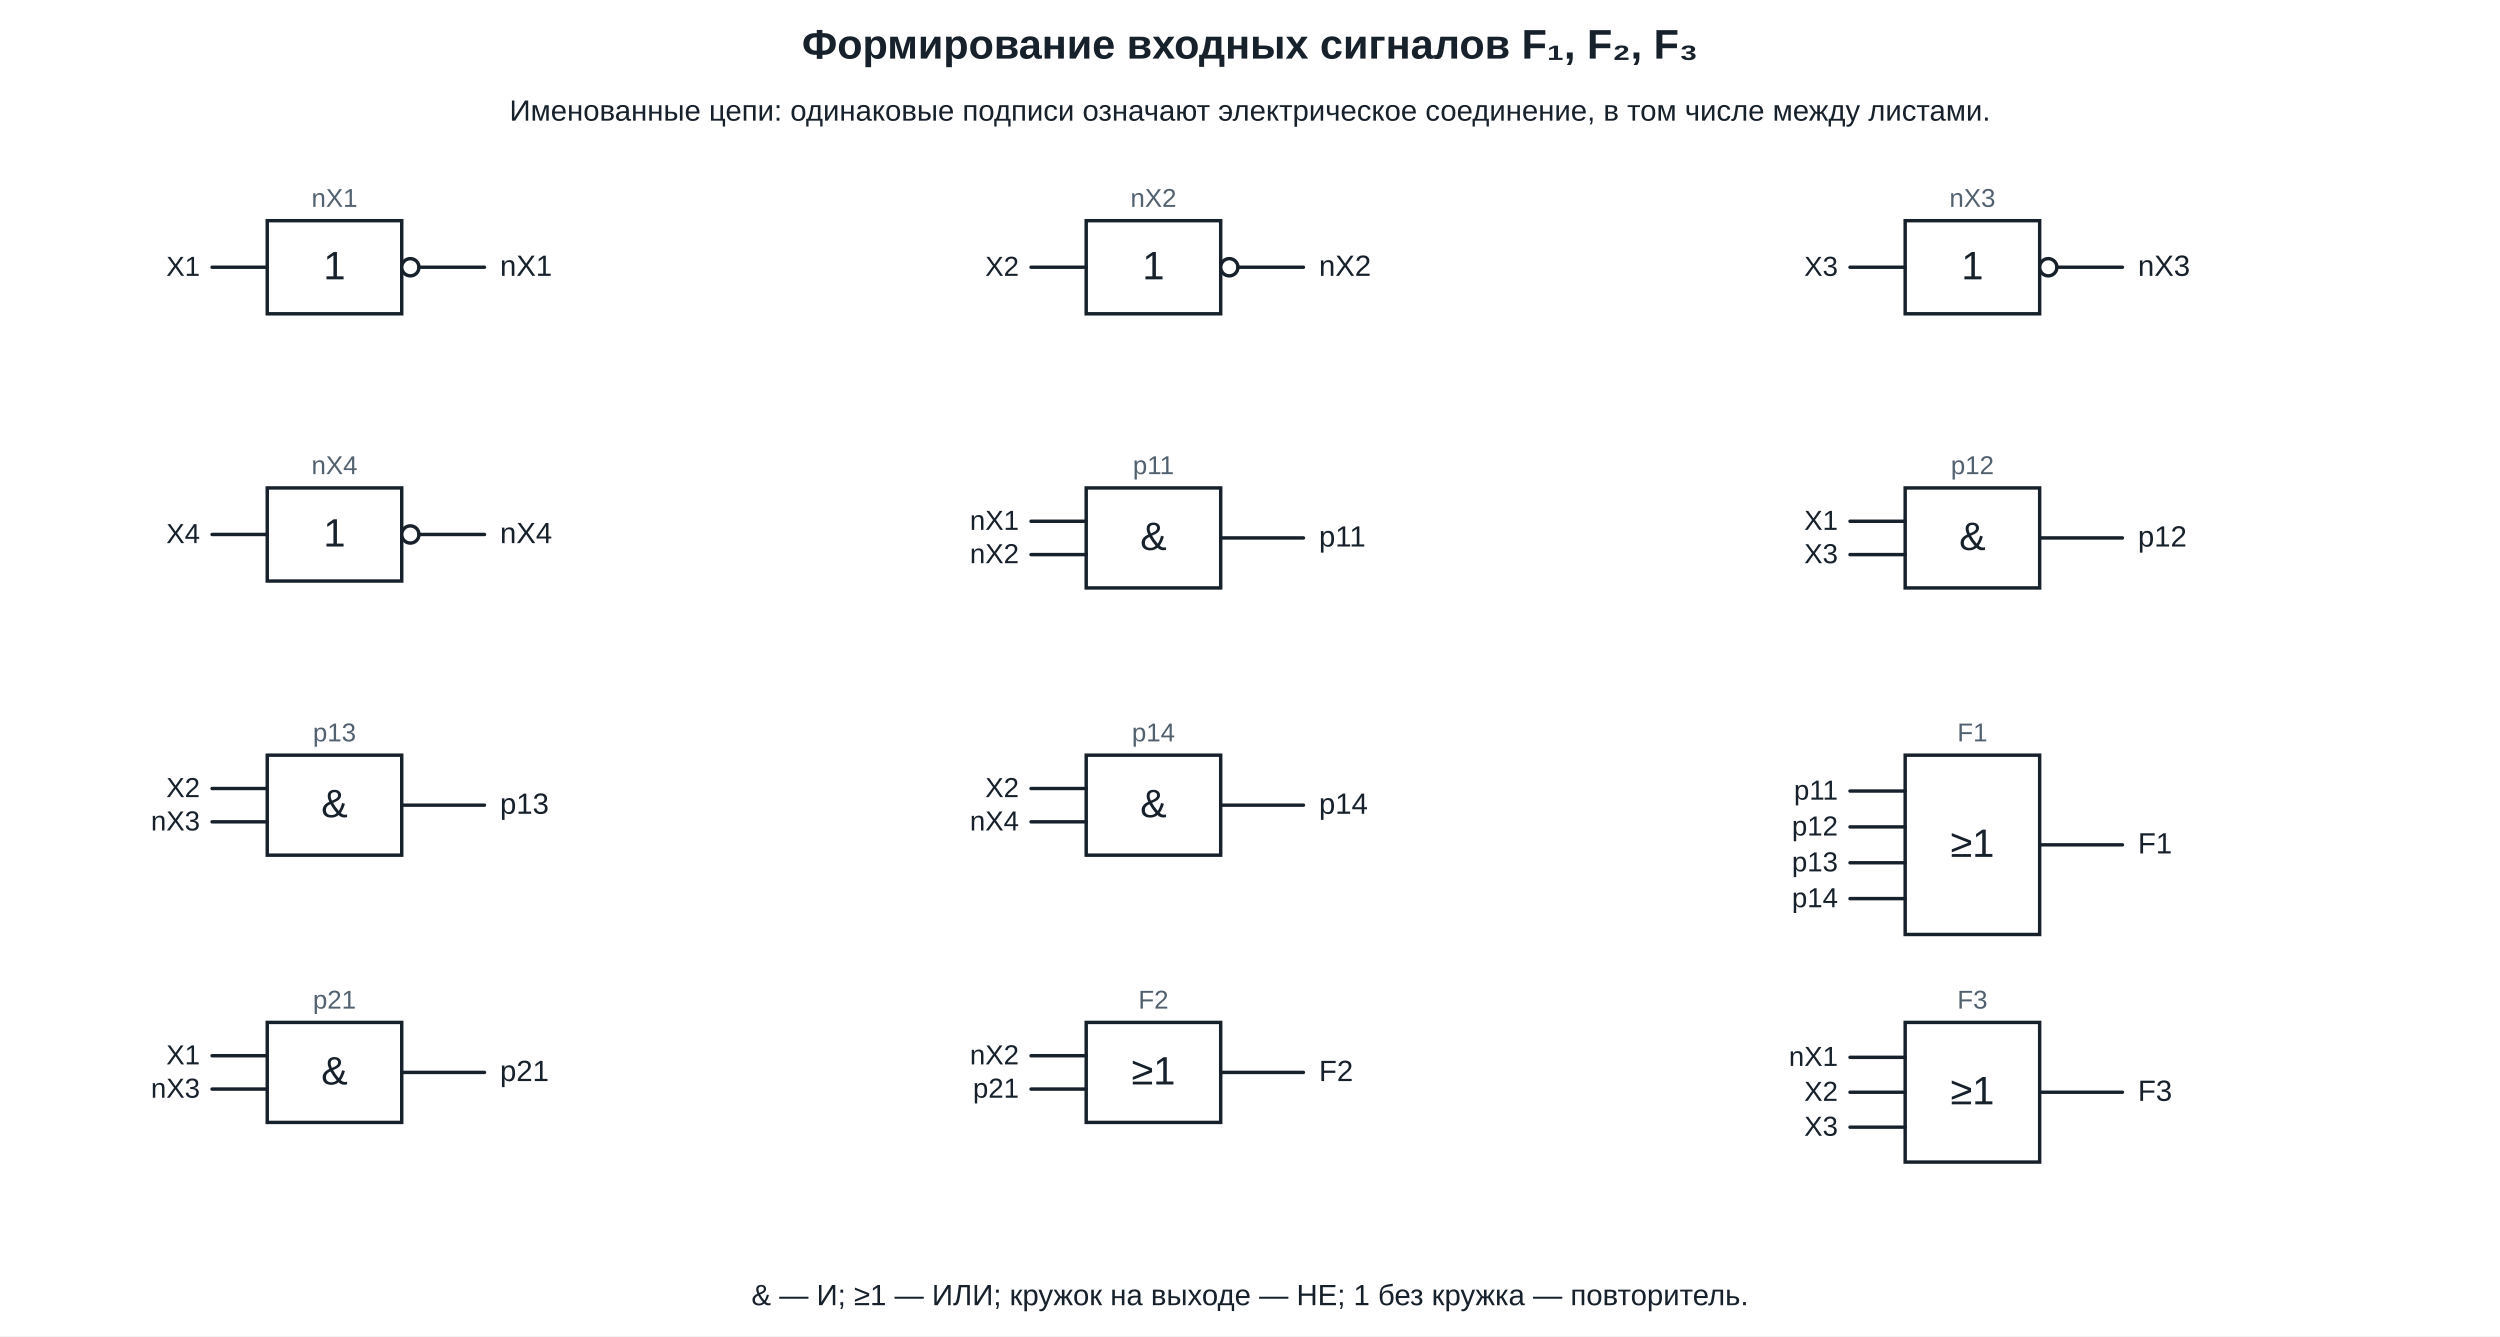
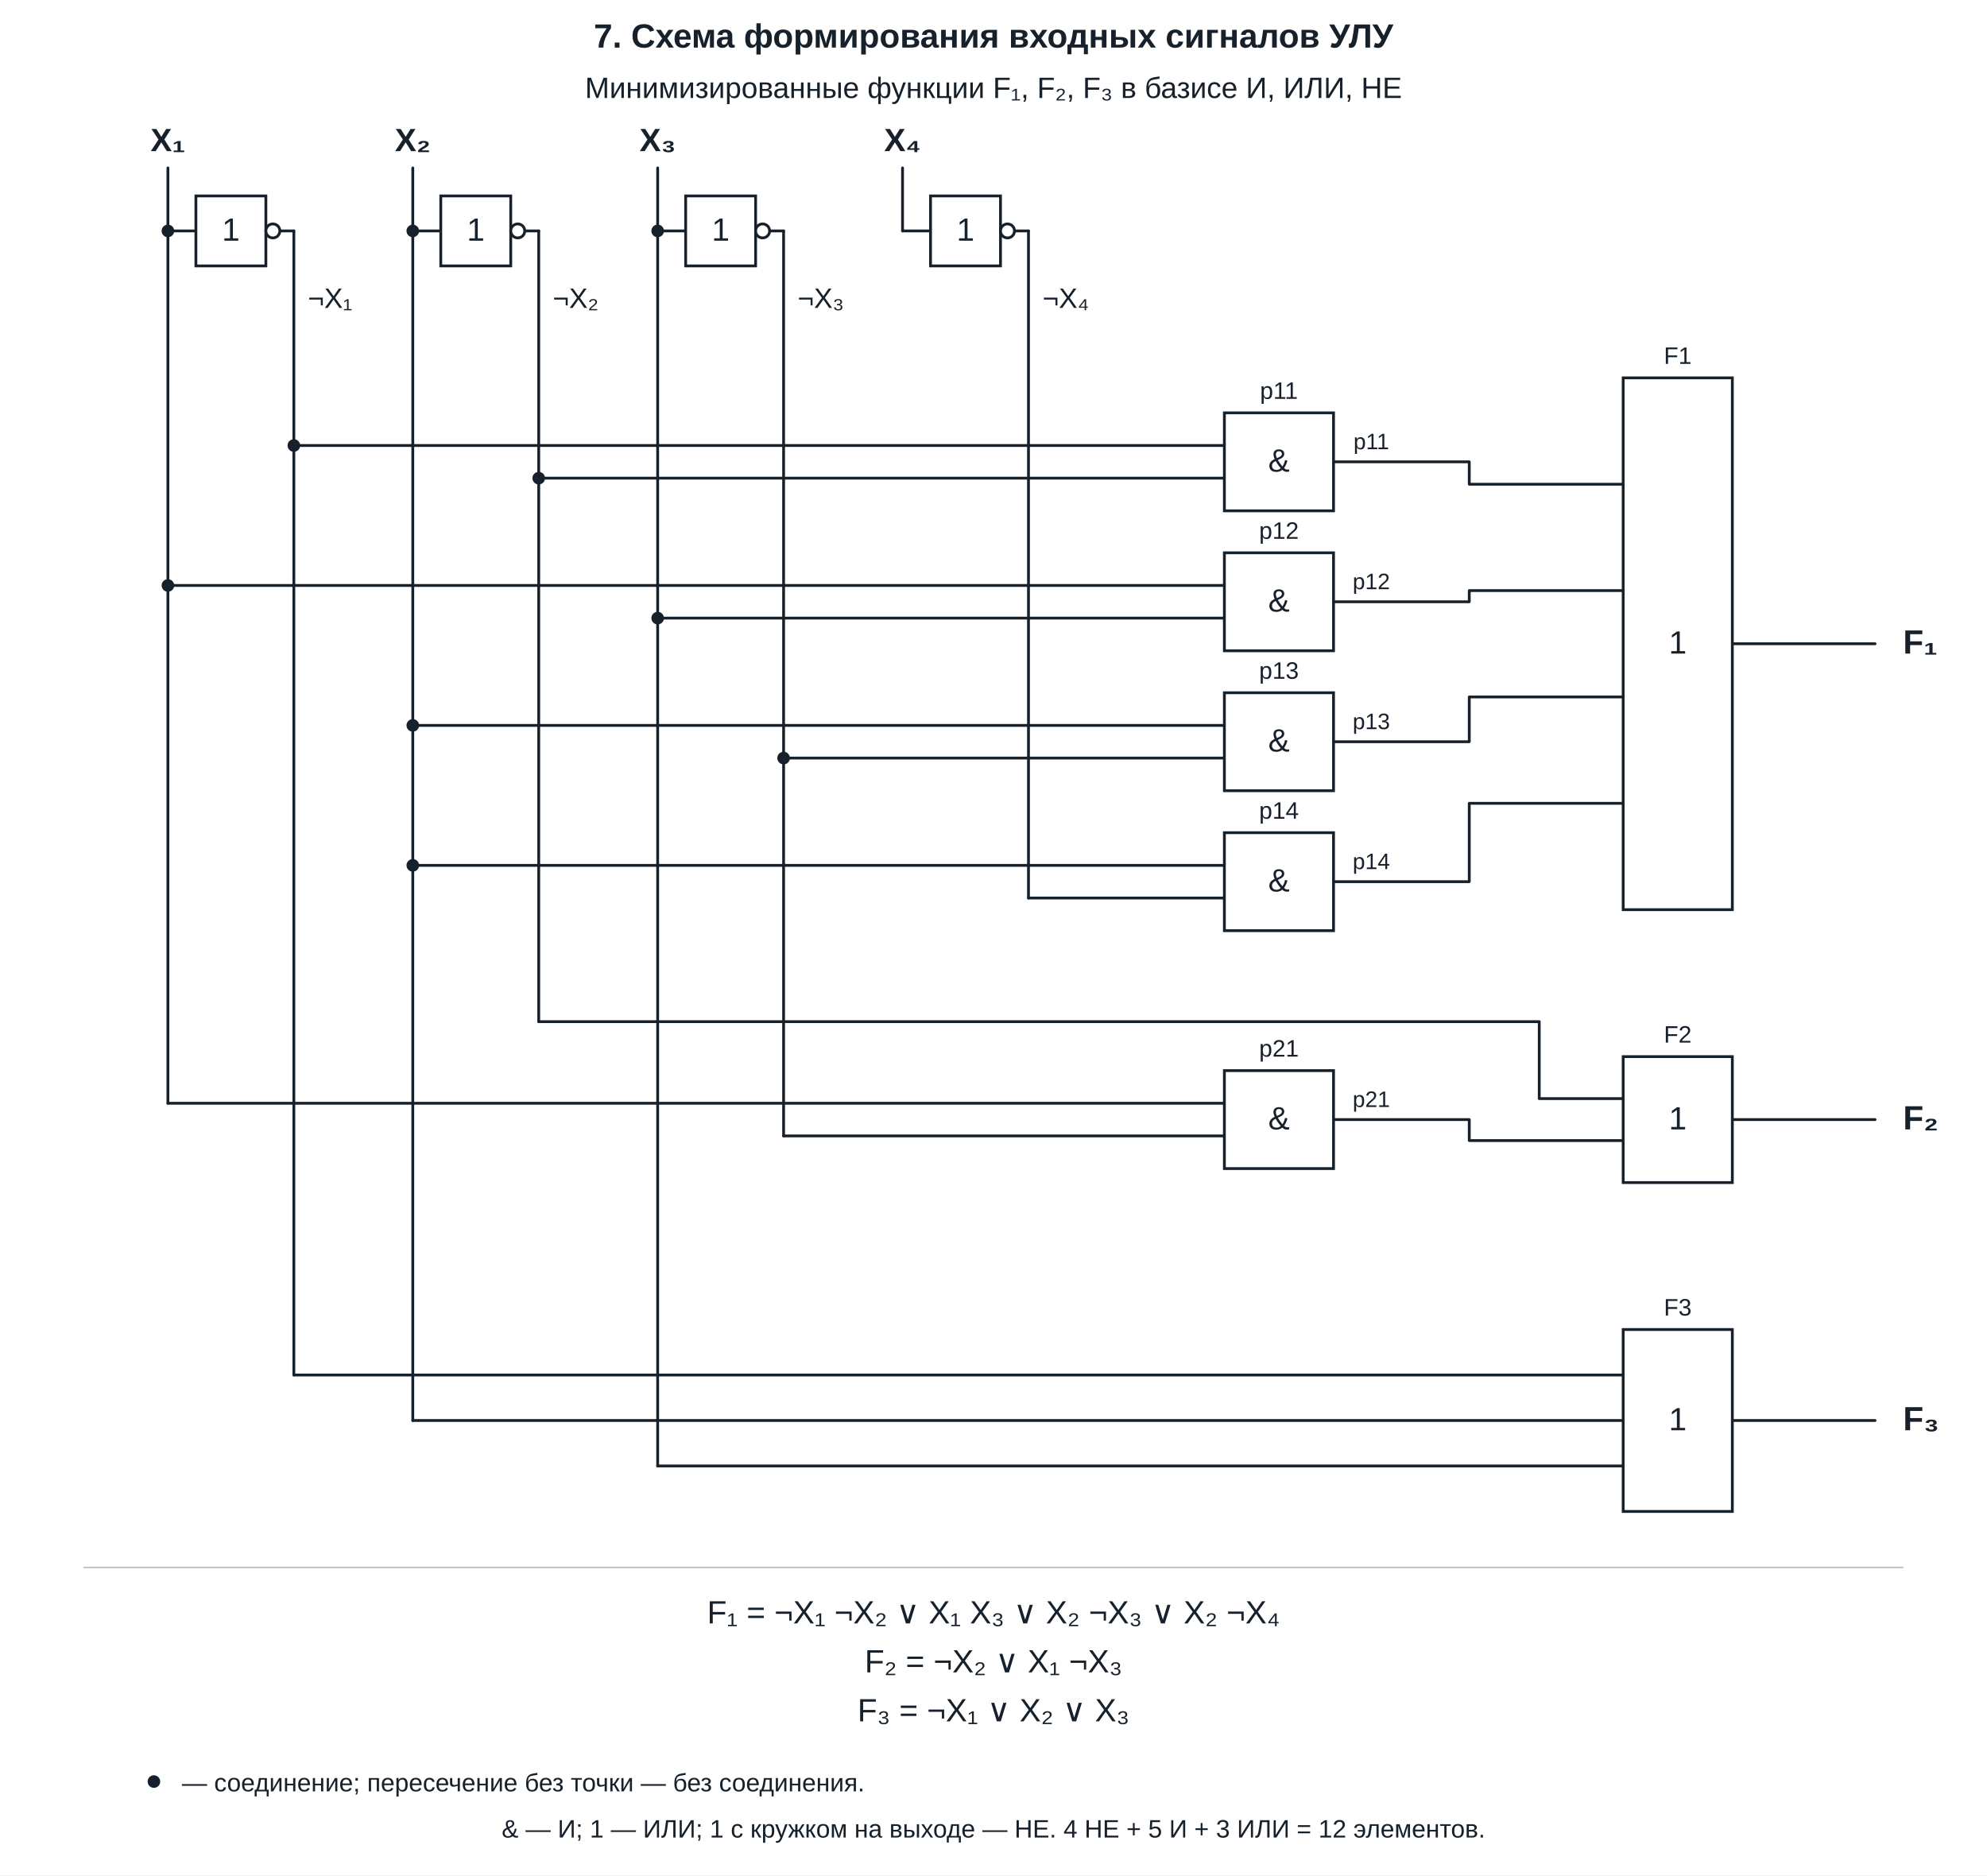
- <svg xmlns="http://www.w3.org/2000/svg" width="1450" height="775" viewBox="0 0 1450 775">
+ <svg xmlns="http://www.w3.org/2000/svg" width="1420" height="1340" viewBox="0 0 1420 1340">
  <defs>
    <marker id="arrow" viewBox="0 0 10 10" refX="9" refY="5" markerWidth="7" markerHeight="7" orient="auto">
      <path d="M0 0 L10 5 L0 10 Z" fill="#17212b" />
    </marker>
  </defs>
-   <rect width="1450" height="775" fill="white" />
+   <rect width="1420" height="1340" fill="white" />
  <style>text{font-family:Arial,sans-serif;fill:#17212b} .wire{fill:none;stroke:#17212b;stroke-width:2;stroke-linecap:round;stroke-linejoin:round}</style>
-   <text x="725.0" y="34" font-size="24" text-anchor="middle" font-weight="bold">Формирование входных сигналов F₁, F₂, F₃</text>
-   <text x="725" y="70" font-size="17" text-anchor="middle">Именованные цепи: одинаковые подписи означают электрическое соединение, в том числе между листами.</text>
-   <rect x="155" y="128" width="78" height="54" rx="0" fill="white" stroke="#17212b" stroke-width="2" />
-   <text x="194" y="162.0" font-size="23" text-anchor="middle">1</text>
-   <path class="wire" d="M123 155.0 H155" style="stroke:#17212b;stroke-width:2" />
-   <text x="116" y="160.0" font-size="16" text-anchor="end">X1</text>
-   <circle cx="238" cy="155.0" r="5" fill="white" stroke="#17212b" stroke-width="2" />
-   <path class="wire" d="M243 155.0 H281" style="stroke:#17212b;stroke-width:2" />
-   <text x="290" y="160.0" font-size="17" text-anchor="start">nX1</text>
-   <text x="194" y="120" font-size="15" text-anchor="middle" style="fill:#52616f">nX1</text>
-   <rect x="630" y="128" width="78" height="54" rx="0" fill="white" stroke="#17212b" stroke-width="2" />
-   <text x="669" y="162.0" font-size="23" text-anchor="middle">1</text>
-   <path class="wire" d="M598 155.0 H630" style="stroke:#17212b;stroke-width:2" />
-   <text x="591" y="160.0" font-size="16" text-anchor="end">X2</text>
-   <circle cx="713" cy="155.0" r="5" fill="white" stroke="#17212b" stroke-width="2" />
-   <path class="wire" d="M718 155.0 H756" style="stroke:#17212b;stroke-width:2" />
-   <text x="765" y="160.0" font-size="17" text-anchor="start">nX2</text>
-   <text x="669" y="120" font-size="15" text-anchor="middle" style="fill:#52616f">nX2</text>
-   <rect x="1105" y="128" width="78" height="54" rx="0" fill="white" stroke="#17212b" stroke-width="2" />
-   <text x="1144" y="162.0" font-size="23" text-anchor="middle">1</text>
-   <path class="wire" d="M1073 155.0 H1105" style="stroke:#17212b;stroke-width:2" />
-   <text x="1066" y="160.0" font-size="16" text-anchor="end">X3</text>
-   <circle cx="1188" cy="155.0" r="5" fill="white" stroke="#17212b" stroke-width="2" />
-   <path class="wire" d="M1193 155.0 H1231" style="stroke:#17212b;stroke-width:2" />
-   <text x="1240" y="160.0" font-size="17" text-anchor="start">nX3</text>
-   <text x="1144" y="120" font-size="15" text-anchor="middle" style="fill:#52616f">nX3</text>
-   <rect x="155" y="283" width="78" height="54" rx="0" fill="white" stroke="#17212b" stroke-width="2" />
-   <text x="194" y="317.0" font-size="23" text-anchor="middle">1</text>
-   <path class="wire" d="M123 310.0 H155" style="stroke:#17212b;stroke-width:2" />
-   <text x="116" y="315.0" font-size="16" text-anchor="end">X4</text>
-   <circle cx="238" cy="310.0" r="5" fill="white" stroke="#17212b" stroke-width="2" />
-   <path class="wire" d="M243 310.0 H281" style="stroke:#17212b;stroke-width:2" />
-   <text x="290" y="315.0" font-size="17" text-anchor="start">nX4</text>
-   <text x="194" y="275" font-size="15" text-anchor="middle" style="fill:#52616f">nX4</text>
-   <rect x="630" y="283" width="78" height="58" rx="0" fill="white" stroke="#17212b" stroke-width="2" />
-   <text x="669" y="319.0" font-size="23" text-anchor="middle">&amp;</text>
-   <path class="wire" d="M598 302.333 H630" style="stroke:#17212b;stroke-width:2" />
-   <text x="591" y="307.333" font-size="16" text-anchor="end">nX1</text>
-   <path class="wire" d="M598 321.667 H630" style="stroke:#17212b;stroke-width:2" />
-   <text x="591" y="326.667" font-size="16" text-anchor="end">nX2</text>
-   <path class="wire" d="M708 312.0 H756" style="stroke:#17212b;stroke-width:2" />
-   <text x="765" y="317.0" font-size="17" text-anchor="start">p11</text>
-   <text x="669" y="275" font-size="15" text-anchor="middle" style="fill:#52616f">p11</text>
-   <rect x="1105" y="283" width="78" height="58" rx="0" fill="white" stroke="#17212b" stroke-width="2" />
-   <text x="1144" y="319.0" font-size="23" text-anchor="middle">&amp;</text>
-   <path class="wire" d="M1073 302.333 H1105" style="stroke:#17212b;stroke-width:2" />
-   <text x="1066" y="307.333" font-size="16" text-anchor="end">X1</text>
-   <path class="wire" d="M1073 321.667 H1105" style="stroke:#17212b;stroke-width:2" />
-   <text x="1066" y="326.667" font-size="16" text-anchor="end">X3</text>
-   <path class="wire" d="M1183 312.0 H1231" style="stroke:#17212b;stroke-width:2" />
-   <text x="1240" y="317.0" font-size="17" text-anchor="start">p12</text>
-   <text x="1144" y="275" font-size="15" text-anchor="middle" style="fill:#52616f">p12</text>
-   <rect x="155" y="438" width="78" height="58" rx="0" fill="white" stroke="#17212b" stroke-width="2" />
-   <text x="194" y="474.0" font-size="23" text-anchor="middle">&amp;</text>
-   <path class="wire" d="M123 457.333 H155" style="stroke:#17212b;stroke-width:2" />
-   <text x="116" y="462.333" font-size="16" text-anchor="end">X2</text>
-   <path class="wire" d="M123 476.667 H155" style="stroke:#17212b;stroke-width:2" />
-   <text x="116" y="481.667" font-size="16" text-anchor="end">nX3</text>
-   <path class="wire" d="M233 467.0 H281" style="stroke:#17212b;stroke-width:2" />
-   <text x="290" y="472.0" font-size="17" text-anchor="start">p13</text>
-   <text x="194" y="430" font-size="15" text-anchor="middle" style="fill:#52616f">p13</text>
-   <rect x="630" y="438" width="78" height="58" rx="0" fill="white" stroke="#17212b" stroke-width="2" />
-   <text x="669" y="474.0" font-size="23" text-anchor="middle">&amp;</text>
-   <path class="wire" d="M598 457.333 H630" style="stroke:#17212b;stroke-width:2" />
-   <text x="591" y="462.333" font-size="16" text-anchor="end">X2</text>
-   <path class="wire" d="M598 476.667 H630" style="stroke:#17212b;stroke-width:2" />
-   <text x="591" y="481.667" font-size="16" text-anchor="end">nX4</text>
-   <path class="wire" d="M708 467.0 H756" style="stroke:#17212b;stroke-width:2" />
-   <text x="765" y="472.0" font-size="17" text-anchor="start">p14</text>
-   <text x="669" y="430" font-size="15" text-anchor="middle" style="fill:#52616f">p14</text>
-   <rect x="1105" y="438" width="78" height="104" rx="0" fill="white" stroke="#17212b" stroke-width="2" />
-   <text x="1144" y="497.0" font-size="23" text-anchor="middle">≥1</text>
-   <path class="wire" d="M1073 458.8 H1105" style="stroke:#17212b;stroke-width:2" />
-   <text x="1066" y="463.8" font-size="16" text-anchor="end">p11</text>
-   <path class="wire" d="M1073 479.6 H1105" style="stroke:#17212b;stroke-width:2" />
-   <text x="1066" y="484.6" font-size="16" text-anchor="end">p12</text>
-   <path class="wire" d="M1073 500.4 H1105" style="stroke:#17212b;stroke-width:2" />
-   <text x="1066" y="505.4" font-size="16" text-anchor="end">p13</text>
-   <path class="wire" d="M1073 521.2 H1105" style="stroke:#17212b;stroke-width:2" />
-   <text x="1066" y="526.2" font-size="16" text-anchor="end">p14</text>
-   <path class="wire" d="M1183 490.0 H1231" style="stroke:#17212b;stroke-width:2" />
-   <text x="1240" y="495.0" font-size="17" text-anchor="start">F1</text>
-   <text x="1144" y="430" font-size="15" text-anchor="middle" style="fill:#52616f">F1</text>
-   <rect x="155" y="593" width="78" height="58" rx="0" fill="white" stroke="#17212b" stroke-width="2" />
-   <text x="194" y="629.0" font-size="23" text-anchor="middle">&amp;</text>
-   <path class="wire" d="M123 612.333 H155" style="stroke:#17212b;stroke-width:2" />
-   <text x="116" y="617.333" font-size="16" text-anchor="end">X1</text>
-   <path class="wire" d="M123 631.667 H155" style="stroke:#17212b;stroke-width:2" />
-   <text x="116" y="636.667" font-size="16" text-anchor="end">nX3</text>
-   <path class="wire" d="M233 622.0 H281" style="stroke:#17212b;stroke-width:2" />
-   <text x="290" y="627.0" font-size="17" text-anchor="start">p21</text>
-   <text x="194" y="585" font-size="15" text-anchor="middle" style="fill:#52616f">p21</text>
-   <rect x="630" y="593" width="78" height="58" rx="0" fill="white" stroke="#17212b" stroke-width="2" />
-   <text x="669" y="629.0" font-size="23" text-anchor="middle">≥1</text>
-   <path class="wire" d="M598 612.333 H630" style="stroke:#17212b;stroke-width:2" />
-   <text x="591" y="617.333" font-size="16" text-anchor="end">nX2</text>
-   <path class="wire" d="M598 631.667 H630" style="stroke:#17212b;stroke-width:2" />
-   <text x="591" y="636.667" font-size="16" text-anchor="end">p21</text>
-   <path class="wire" d="M708 622.0 H756" style="stroke:#17212b;stroke-width:2" />
-   <text x="765" y="627.0" font-size="17" text-anchor="start">F2</text>
-   <text x="669" y="585" font-size="15" text-anchor="middle" style="fill:#52616f">F2</text>
-   <rect x="1105" y="593" width="78" height="81" rx="0" fill="white" stroke="#17212b" stroke-width="2" />
-   <text x="1144" y="640.5" font-size="23" text-anchor="middle">≥1</text>
-   <path class="wire" d="M1073 613.25 H1105" style="stroke:#17212b;stroke-width:2" />
-   <text x="1066" y="618.25" font-size="16" text-anchor="end">nX1</text>
-   <path class="wire" d="M1073 633.5 H1105" style="stroke:#17212b;stroke-width:2" />
-   <text x="1066" y="638.5" font-size="16" text-anchor="end">X2</text>
-   <path class="wire" d="M1073 653.75 H1105" style="stroke:#17212b;stroke-width:2" />
-   <text x="1066" y="658.75" font-size="16" text-anchor="end">X3</text>
-   <path class="wire" d="M1183 633.5 H1231" style="stroke:#17212b;stroke-width:2" />
-   <text x="1240" y="638.5" font-size="17" text-anchor="start">F3</text>
-   <text x="1144" y="585" font-size="15" text-anchor="middle" style="fill:#52616f">F3</text>
-   <text x="725" y="757" font-size="17" text-anchor="middle">&amp; — И; ≥1 — ИЛИ; кружок на выходе — НЕ; 1 без кружка — повторитель.</text>
+   <text x="710.0" y="34" font-size="24" text-anchor="middle" font-weight="bold">7. Схема формирования входных сигналов УЛУ</text>
+   <text x="710" y="70" font-size="21" text-anchor="middle">Минимизированные функции F₁, F₂, F₃ в базисе И, ИЛИ, НЕ</text>
+   <g data-net="X1">
+     <path class="wire" d="M120 165 L140 165.0" style="stroke:#17212b;stroke-width:2" />
+   </g>
+   <g data-net="nX1">
+     <path class="wire" d="M200 165.0 L210 165" style="stroke:#17212b;stroke-width:2" />
+   </g>
+   <text x="120" y="108" font-size="23" text-anchor="middle" font-weight="bold">X₁</text>
+   <text x="220" y="220" font-size="20" text-anchor="start">¬X₁</text>
+   <g data-net="X2">
+     <path class="wire" d="M295 165 L315 165.0" style="stroke:#17212b;stroke-width:2" />
+   </g>
+   <g data-net="nX2">
+     <path class="wire" d="M375 165.0 L385 165" style="stroke:#17212b;stroke-width:2" />
+   </g>
+   <text x="295" y="108" font-size="23" text-anchor="middle" font-weight="bold">X₂</text>
+   <text x="395" y="220" font-size="20" text-anchor="start">¬X₂</text>
+   <g data-net="X3">
+     <path class="wire" d="M470 165 L490 165.0" style="stroke:#17212b;stroke-width:2" />
+   </g>
+   <g data-net="nX3">
+     <path class="wire" d="M550 165.0 L560 165" style="stroke:#17212b;stroke-width:2" />
+   </g>
+   <text x="470" y="108" font-size="23" text-anchor="middle" font-weight="bold">X₃</text>
+   <text x="570" y="220" font-size="20" text-anchor="start">¬X₃</text>
+   <g data-net="X4">
+     <path class="wire" d="M645 165 L665 165.0" style="stroke:#17212b;stroke-width:2" />
+   </g>
+   <g data-net="nX4">
+     <path class="wire" d="M725 165.0 L735 165" style="stroke:#17212b;stroke-width:2" />
+   </g>
+   <text x="645" y="108" font-size="23" text-anchor="middle" font-weight="bold">X₄</text>
+   <text x="745" y="220" font-size="20" text-anchor="start">¬X₄</text>
+   <g data-net="nX1">
+     <path class="wire" d="M210 318.333 L875 318.333" style="stroke:#17212b;stroke-width:2" />
+   </g>
+   <g data-net="nX2">
+     <path class="wire" d="M385 341.667 L875 341.667" style="stroke:#17212b;stroke-width:2" />
+   </g>
+   <g data-net="X1">
+     <path class="wire" d="M120 418.333 L875 418.333" style="stroke:#17212b;stroke-width:2" />
+   </g>
+   <g data-net="X3">
+     <path class="wire" d="M470 441.667 L875 441.667" style="stroke:#17212b;stroke-width:2" />
+   </g>
+   <g data-net="X2">
+     <path class="wire" d="M295 518.333 L875 518.333" style="stroke:#17212b;stroke-width:2" />
+   </g>
+   <g data-net="nX3">
+     <path class="wire" d="M560 541.667 L875 541.667" style="stroke:#17212b;stroke-width:2" />
+   </g>
+   <g data-net="X2">
+     <path class="wire" d="M295 618.333 L875 618.333" style="stroke:#17212b;stroke-width:2" />
+   </g>
+   <g data-net="nX4">
+     <path class="wire" d="M735 641.667 L875 641.667" style="stroke:#17212b;stroke-width:2" />
+   </g>
+   <g data-net="p11">
+     <path class="wire" d="M953 330.0 L1050 330.0 L1050 346.0 L1160 346.0" style="stroke:#17212b;stroke-width:2" />
+   </g>
+   <text x="980" y="321.0" font-size="16" text-anchor="middle">p11</text>
+   <g data-net="p12">
+     <path class="wire" d="M953 430.0 L1050 430.0 L1050 422.0 L1160 422.0" style="stroke:#17212b;stroke-width:2" />
+   </g>
+   <text x="980" y="421.0" font-size="16" text-anchor="middle">p12</text>
+   <g data-net="p13">
+     <path class="wire" d="M953 530.0 L1050 530.0 L1050 498.0 L1160 498.0" style="stroke:#17212b;stroke-width:2" />
+   </g>
+   <text x="980" y="521.0" font-size="16" text-anchor="middle">p13</text>
+   <g data-net="p14">
+     <path class="wire" d="M953 630.0 L1050 630.0 L1050 574.0 L1160 574.0" style="stroke:#17212b;stroke-width:2" />
+   </g>
+   <text x="980" y="621.0" font-size="16" text-anchor="middle">p14</text>
+   <g data-net="X1">
+     <path class="wire" d="M120 788.333 L875 788.333" style="stroke:#17212b;stroke-width:2" />
+   </g>
+   <g data-net="nX3">
+     <path class="wire" d="M560 811.667 L875 811.667" style="stroke:#17212b;stroke-width:2" />
+   </g>
+   <g data-net="nX2">
+     <path class="wire" d="M385 730 L1100 730 L1100 785.0 L1160 785.0" style="stroke:#17212b;stroke-width:2" />
+   </g>
+   <g data-net="p21">
+     <path class="wire" d="M953 800.0 L1050 800.0 L1050 815.0 L1160 815.0" style="stroke:#17212b;stroke-width:2" />
+   </g>
+   <text x="980" y="791.0" font-size="16" text-anchor="middle">p21</text>
+   <g data-net="nX1">
+     <path class="wire" d="M210 982.5 L1160 982.5" style="stroke:#17212b;stroke-width:2" />
+   </g>
+   <g data-net="X2">
+     <path class="wire" d="M295 1015.0 L1160 1015.0" style="stroke:#17212b;stroke-width:2" />
+   </g>
+   <g data-net="X3">
+     <path class="wire" d="M470 1047.5 L1160 1047.5" style="stroke:#17212b;stroke-width:2" />
+   </g>
+   <g data-net="X1">
+     <path class="wire" d="M120 120 L120 788.333" style="stroke:#17212b;stroke-width:2" />
+   </g>
+   <circle cx="120" cy="418.333" r="3.5" fill="#17212b" stroke="#17212b" stroke-width="2" />
+   <circle cx="120" cy="165" r="3.5" fill="#17212b" stroke="#17212b" stroke-width="2" />
+   <g data-net="nX1">
+     <path class="wire" d="M210 165 L210 982.5" style="stroke:#17212b;stroke-width:2" />
+   </g>
+   <circle cx="210" cy="318.333" r="3.5" fill="#17212b" stroke="#17212b" stroke-width="2" />
+   <g data-net="X2">
+     <path class="wire" d="M295 120 L295 1015.0" style="stroke:#17212b;stroke-width:2" />
+   </g>
+   <circle cx="295" cy="618.333" r="3.5" fill="#17212b" stroke="#17212b" stroke-width="2" />
+   <circle cx="295" cy="165" r="3.5" fill="#17212b" stroke="#17212b" stroke-width="2" />
+   <circle cx="295" cy="518.333" r="3.5" fill="#17212b" stroke="#17212b" stroke-width="2" />
+   <g data-net="nX2">
+     <path class="wire" d="M385 165 L385 730" style="stroke:#17212b;stroke-width:2" />
+   </g>
+   <circle cx="385" cy="341.667" r="3.5" fill="#17212b" stroke="#17212b" stroke-width="2" />
+   <g data-net="X3">
+     <path class="wire" d="M470 120 L470 1047.5" style="stroke:#17212b;stroke-width:2" />
+   </g>
+   <circle cx="470" cy="441.667" r="3.5" fill="#17212b" stroke="#17212b" stroke-width="2" />
+   <circle cx="470" cy="165" r="3.5" fill="#17212b" stroke="#17212b" stroke-width="2" />
+   <g data-net="nX3">
+     <path class="wire" d="M560 165 L560 811.667" style="stroke:#17212b;stroke-width:2" />
+   </g>
+   <circle cx="560" cy="541.667" r="3.5" fill="#17212b" stroke="#17212b" stroke-width="2" />
+   <g data-net="X4">
+     <path class="wire" d="M645 120 L645 165" style="stroke:#17212b;stroke-width:2" />
+   </g>
+   <g data-net="nX4">
+     <path class="wire" d="M735 165 L735 641.667" style="stroke:#17212b;stroke-width:2" />
+   </g>
+   <g data-net="F1">
+     <path class="wire" d="M1238 460.0 L1340 460.0" style="stroke:#17212b;stroke-width:2" />
+   </g>
+   <text x="1360" y="467.0" font-size="24" text-anchor="start" font-weight="bold">F₁</text>
+   <g data-net="F2">
+     <path class="wire" d="M1238 800.0 L1340 800.0" style="stroke:#17212b;stroke-width:2" />
+   </g>
+   <text x="1360" y="807.0" font-size="24" text-anchor="start" font-weight="bold">F₂</text>
+   <g data-net="F3">
+     <path class="wire" d="M1238 1015.0 L1340 1015.0" style="stroke:#17212b;stroke-width:2" />
+   </g>
+   <text x="1360" y="1022.0" font-size="24" text-anchor="start" font-weight="bold">F₃</text>
+   <g data-gate="nX1" data-op="NOT">
+     <rect x="140" y="140" width="50" height="50" rx="0" fill="white" stroke="#17212b" stroke-width="2" />
+     <text x="165.0" y="172.0" font-size="23" text-anchor="middle">1</text>
+     <circle cx="195" cy="165.0" r="5" fill="white" stroke="#17212b" stroke-width="2" />
+   </g>
+   <g data-gate="nX2" data-op="NOT">
+     <rect x="315" y="140" width="50" height="50" rx="0" fill="white" stroke="#17212b" stroke-width="2" />
+     <text x="340.0" y="172.0" font-size="23" text-anchor="middle">1</text>
+     <circle cx="370" cy="165.0" r="5" fill="white" stroke="#17212b" stroke-width="2" />
+   </g>
+   <g data-gate="nX3" data-op="NOT">
+     <rect x="490" y="140" width="50" height="50" rx="0" fill="white" stroke="#17212b" stroke-width="2" />
+     <text x="515.0" y="172.0" font-size="23" text-anchor="middle">1</text>
+     <circle cx="545" cy="165.0" r="5" fill="white" stroke="#17212b" stroke-width="2" />
+   </g>
+   <g data-gate="nX4" data-op="NOT">
+     <rect x="665" y="140" width="50" height="50" rx="0" fill="white" stroke="#17212b" stroke-width="2" />
+     <text x="690.0" y="172.0" font-size="23" text-anchor="middle">1</text>
+     <circle cx="720" cy="165.0" r="5" fill="white" stroke="#17212b" stroke-width="2" />
+   </g>
+   <g data-gate="p11" data-op="AND">
+     <rect x="875" y="295" width="78" height="70" rx="0" fill="white" stroke="#17212b" stroke-width="2" />
+     <text x="914.0" y="337.0" font-size="23" text-anchor="middle">&amp;</text>
+     <text x="914.0" y="285" font-size="17" text-anchor="middle">p11</text>
+   </g>
+   <g data-gate="p12" data-op="AND">
+     <rect x="875" y="395" width="78" height="70" rx="0" fill="white" stroke="#17212b" stroke-width="2" />
+     <text x="914.0" y="437.0" font-size="23" text-anchor="middle">&amp;</text>
+     <text x="914.0" y="385" font-size="17" text-anchor="middle">p12</text>
+   </g>
+   <g data-gate="p13" data-op="AND">
+     <rect x="875" y="495" width="78" height="70" rx="0" fill="white" stroke="#17212b" stroke-width="2" />
+     <text x="914.0" y="537.0" font-size="23" text-anchor="middle">&amp;</text>
+     <text x="914.0" y="485" font-size="17" text-anchor="middle">p13</text>
+   </g>
+   <g data-gate="p14" data-op="AND">
+     <rect x="875" y="595" width="78" height="70" rx="0" fill="white" stroke="#17212b" stroke-width="2" />
+     <text x="914.0" y="637.0" font-size="23" text-anchor="middle">&amp;</text>
+     <text x="914.0" y="585" font-size="17" text-anchor="middle">p14</text>
+   </g>
+   <g data-gate="F1" data-op="OR">
+     <rect x="1160" y="270" width="78" height="380" rx="0" fill="white" stroke="#17212b" stroke-width="2" />
+     <text x="1199.0" y="467.0" font-size="23" text-anchor="middle">1</text>
+     <text x="1199.0" y="260" font-size="17" text-anchor="middle">F1</text>
+   </g>
+   <g data-gate="p21" data-op="AND">
+     <rect x="875" y="765" width="78" height="70" rx="0" fill="white" stroke="#17212b" stroke-width="2" />
+     <text x="914.0" y="807.0" font-size="23" text-anchor="middle">&amp;</text>
+     <text x="914.0" y="755" font-size="17" text-anchor="middle">p21</text>
+   </g>
+   <g data-gate="F2" data-op="OR">
+     <rect x="1160" y="755" width="78" height="90" rx="0" fill="white" stroke="#17212b" stroke-width="2" />
+     <text x="1199.0" y="807.0" font-size="23" text-anchor="middle">1</text>
+     <text x="1199.0" y="745" font-size="17" text-anchor="middle">F2</text>
+   </g>
+   <g data-gate="F3" data-op="OR">
+     <rect x="1160" y="950" width="78" height="130" rx="0" fill="white" stroke="#17212b" stroke-width="2" />
+     <text x="1199.0" y="1022.0" font-size="23" text-anchor="middle">1</text>
+     <text x="1199.0" y="940" font-size="17" text-anchor="middle">F3</text>
+   </g>
+   <path class="wire" d="M60 1120 H1360" style="stroke:#b2bec9;stroke-width:1" />
+   <text x="710" y="1160" font-size="23" text-anchor="middle">F₁ = ¬X₁ ¬X₂ ∨ X₁ X₃ ∨ X₂ ¬X₃ ∨ X₂ ¬X₄</text>
+   <text x="710" y="1195" font-size="23" text-anchor="middle">F₂ = ¬X₂ ∨ X₁ ¬X₃</text>
+   <text x="710" y="1230" font-size="23" text-anchor="middle">F₃ = ¬X₁ ∨ X₂ ∨ X₃</text>
+   <circle cx="110" cy="1273" r="3.5" fill="#17212b" stroke="#17212b" stroke-width="2" />
+   <text x="130" y="1280" font-size="18" text-anchor="start">— соединение; пересечение без точки — без соединения.</text>
+   <text x="710" y="1313" font-size="18" text-anchor="middle">&amp; — И; 1 — ИЛИ; 1 с кружком на выходе — НЕ. 4 НЕ + 5 И + 3 ИЛИ = 12 элементов.</text>
</svg>
